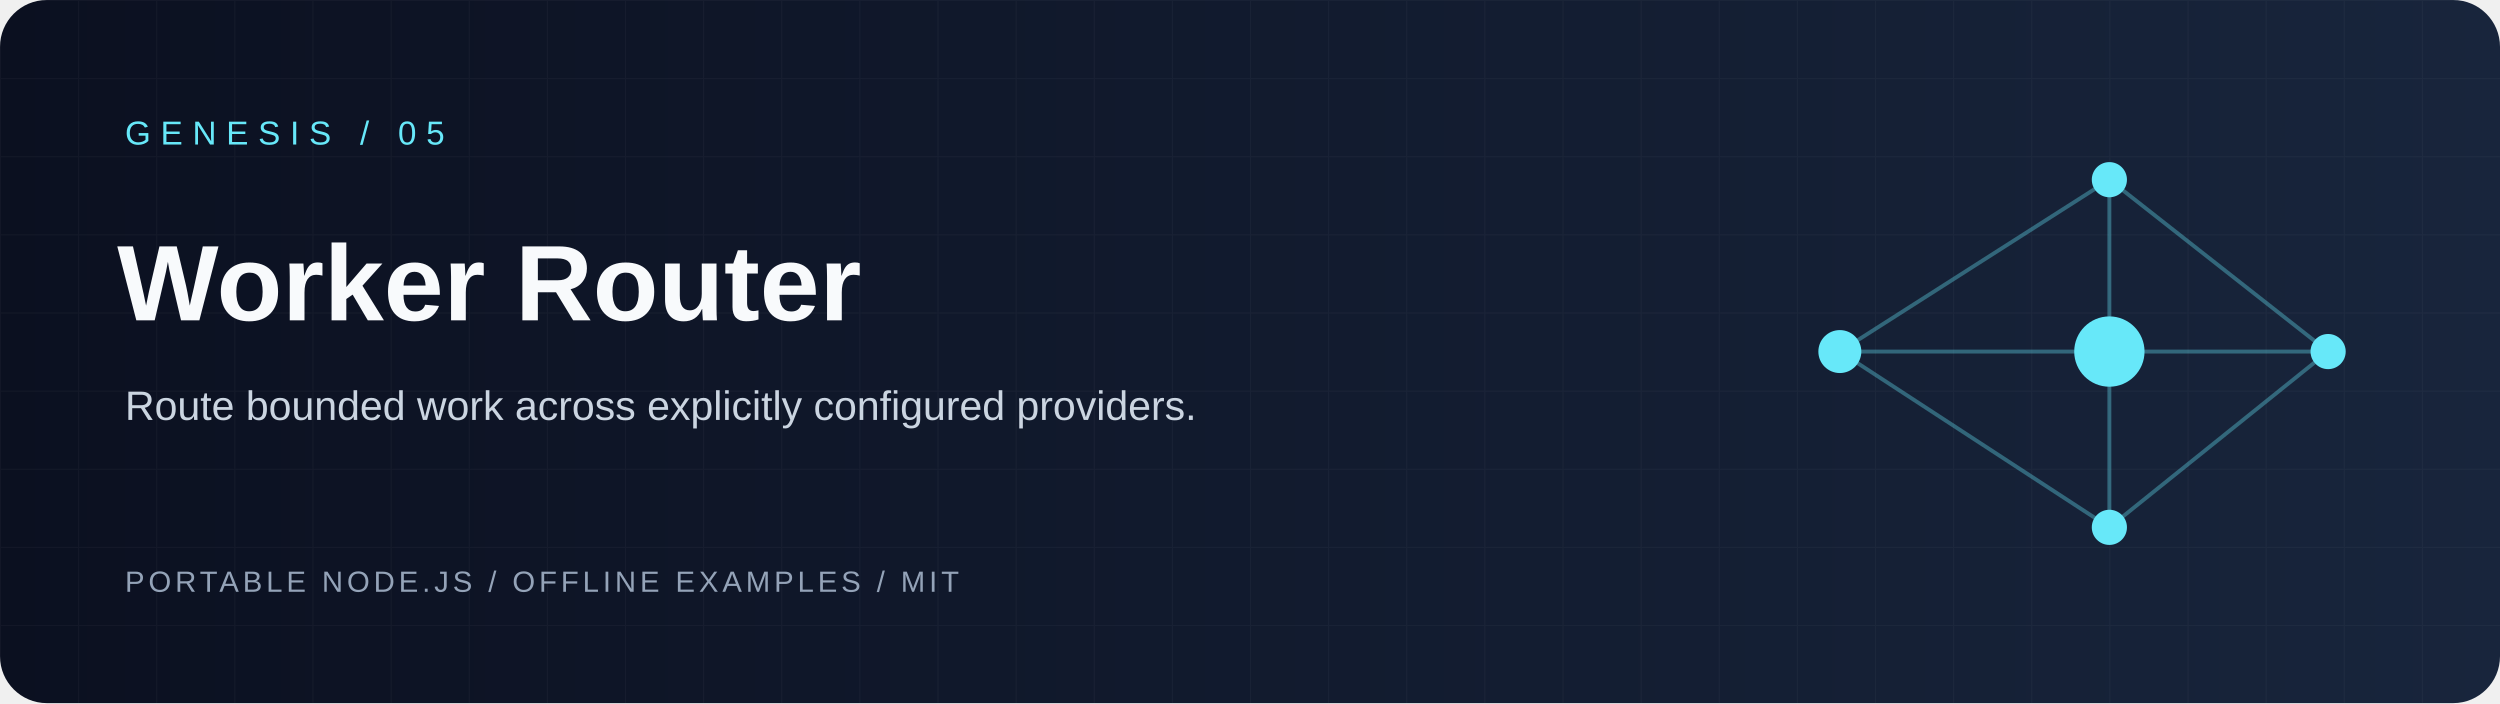
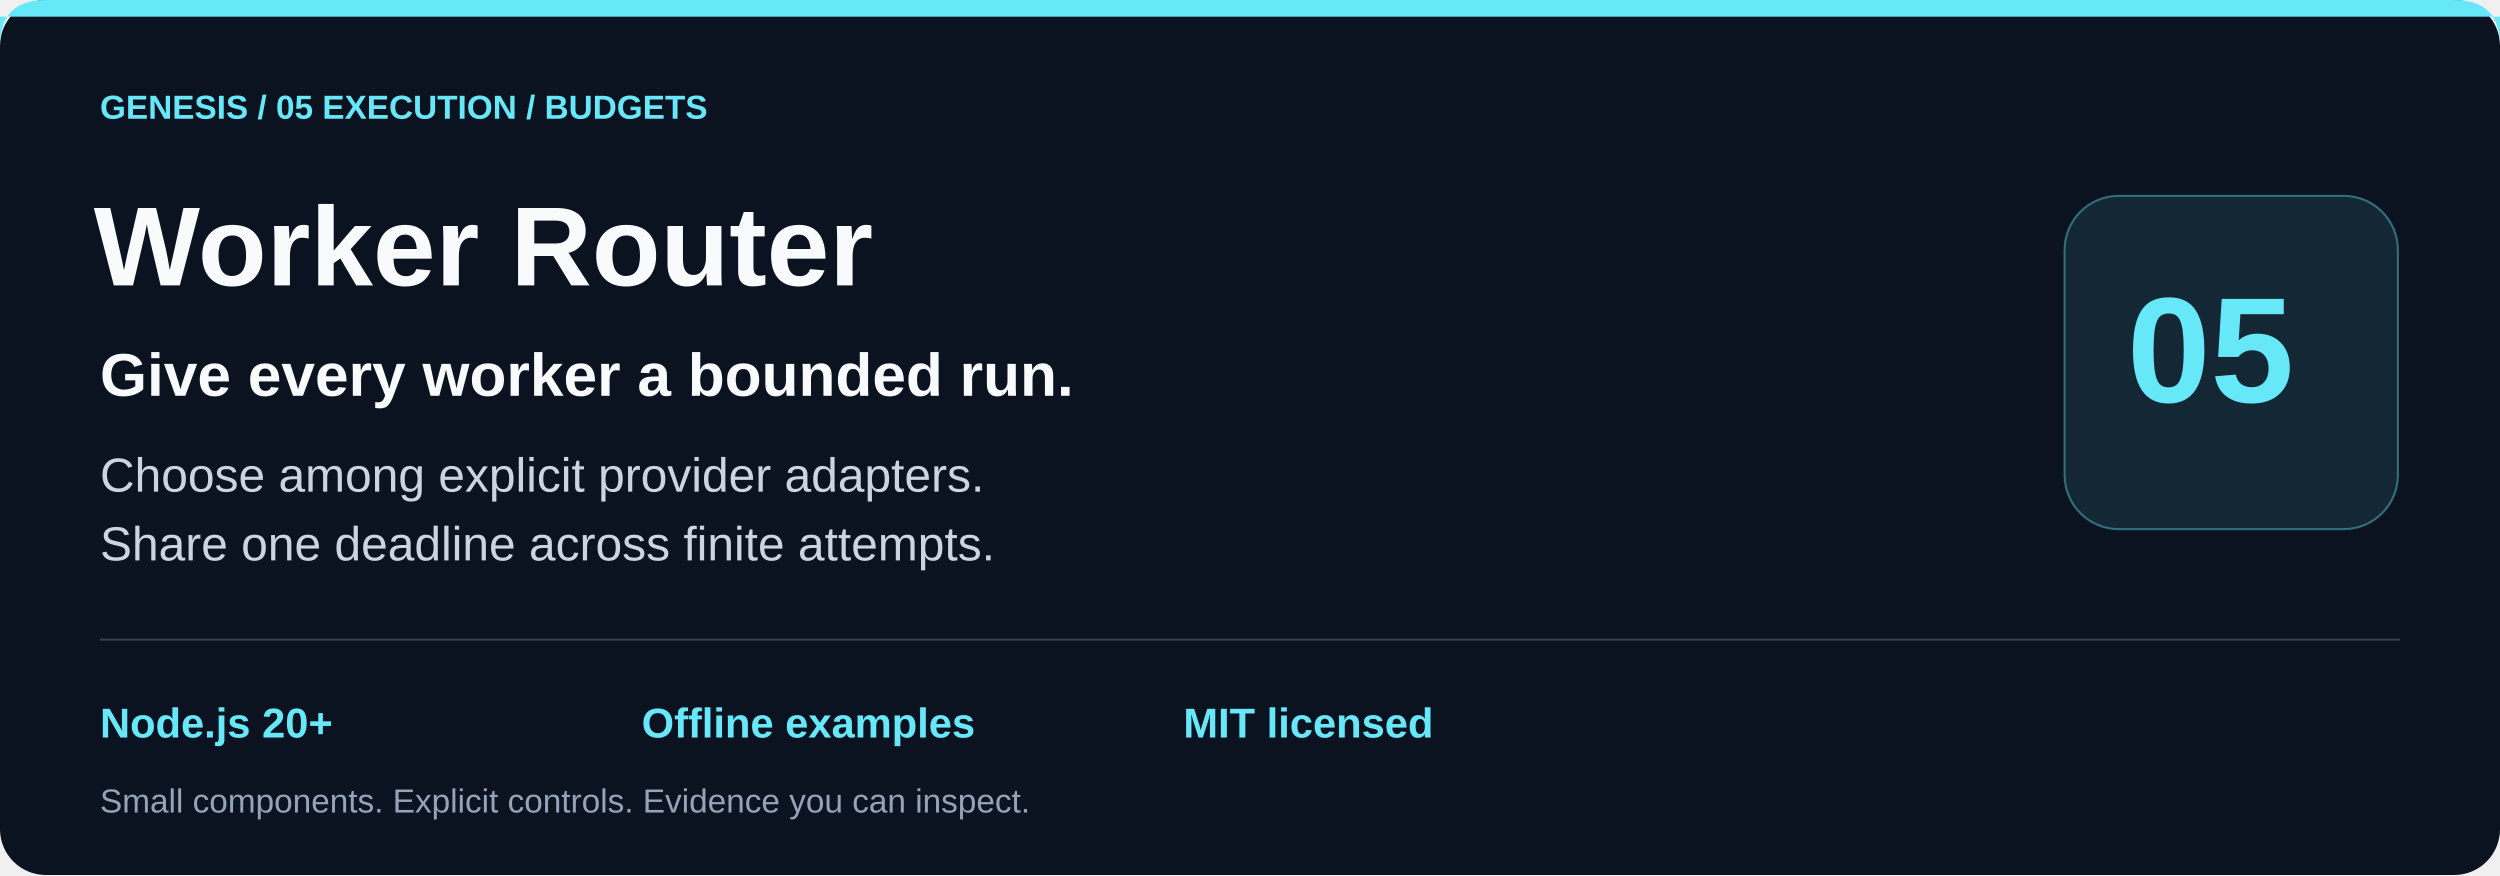
- <svg xmlns="http://www.w3.org/2000/svg" width="1280" height="360" viewBox="0 0 1280 360" role="img" aria-labelledby="title desc">
-   <defs>
-     <linearGradient id="bg">
-       <stop stop-color="#0b1020" />
-       <stop offset="1" stop-color="#18253c" />
-     </linearGradient>
-     <pattern id="grid" width="40" height="40" patternUnits="userSpaceOnUse">
-       <path d="M40 0H0V40" fill="none" stroke="#ffffff" stroke-opacity=".035" />
-     </pattern>
-   </defs>
-   <rect width="1280" height="360" rx="24" fill="url(#bg)" />
-   <rect width="1280" height="360" rx="24" fill="url(#grid)" />
-   <g fill="none" stroke="#67e8f9" stroke-opacity=".35" stroke-width="2">
-     <path d="M942 180L1080 92L1192 180L1080 270Z M942 180H1192 M1080 92V270" />
-   </g>
-   <g fill="#67e8f9">
-     <circle cx="942" cy="180" r="11" />
-     <circle cx="1080" cy="92" r="9" />
-     <circle cx="1192" cy="180" r="9" />
-     <circle cx="1080" cy="270" r="9" />
-     <circle cx="1080" cy="180" r="18" />
-   </g>
-   <text x="64" y="74" fill="#67e8f9" font-family="Segoe UI,Arial,sans-serif" font-size="17" letter-spacing="5">GENESIS / 05</text>
-   <text x="60" y="164" fill="#f8fafc" font-family="Segoe UI,Arial,sans-serif" font-weight="700" font-size="55">Worker Router</text>
-   <text x="64" y="215" fill="#cbd5e1" font-family="Segoe UI,Arial,sans-serif" font-size="21">Route bounded work across explicitly configured providers.</text>
-   <text x="64" y="303" fill="#94a3b8" font-family="Segoe UI,Arial,sans-serif" font-size="15" letter-spacing="2">PORTABLE NODE.JS  /  OFFLINE EXAMPLES  /  MIT</text>
+ <svg xmlns="http://www.w3.org/2000/svg" width="1200" height="420" viewBox="0 0 1200 420" role="img" aria-labelledby="title desc">
+   <rect width="1200" height="420" rx="22" fill="#0b1220" />
+   <path d="M0 22Q0 0 22 0H1178Q1200 0 1200 22V8H0Z" fill="#67e8f9" />
+   <text x="48" y="57" font-family="Arial,Helvetica,sans-serif" font-size="16" fill="#67e8f9" font-weight="700">GENESIS / 05    EXECUTION / BUDGETS</text>
+   <text x="45" y="137" font-family="Arial,Helvetica,sans-serif" font-size="54" fill="#f8fafc" font-weight="700">Worker Router</text>
+   <text x="48" y="190" font-family="Arial,Helvetica,sans-serif" font-size="29" fill="#f8fafc" font-weight="700">Give every worker a bounded run.</text>
+   <text x="48" y="236" font-family="Arial,Helvetica,sans-serif" font-size="23" fill="#cbd5e1" font-weight="400">Choose among explicit provider adapters.</text>
+   <text x="48" y="269" font-family="Arial,Helvetica,sans-serif" font-size="23" fill="#cbd5e1" font-weight="400">Share one deadline across finite attempts.</text>
+   <path d="M48 307H1152" stroke="#334155" />
+   <text x="48" y="354" font-family="Arial,Helvetica,sans-serif" font-size="20" fill="#67e8f9" font-weight="700">Node.js 20+</text>
+   <text x="308" y="354" font-family="Arial,Helvetica,sans-serif" font-size="20" fill="#67e8f9" font-weight="700">Offline examples</text>
+   <text x="568" y="354" font-family="Arial,Helvetica,sans-serif" font-size="20" fill="#67e8f9" font-weight="700">MIT licensed</text>
+   <text x="48" y="390" font-family="Arial,Helvetica,sans-serif" font-size="16" fill="#94a3b8" font-weight="400">Small components. Explicit controls. Evidence you can inspect.</text>
+   <rect x="991" y="94" width="160" height="160" rx="26" fill="#67e8f9" fill-opacity=".10" stroke="#67e8f9" stroke-opacity=".4" />
+   <text x="1021" y="193" font-family="Arial,Helvetica,sans-serif" font-size="72" fill="#67e8f9" font-weight="700">05</text>
</svg>
